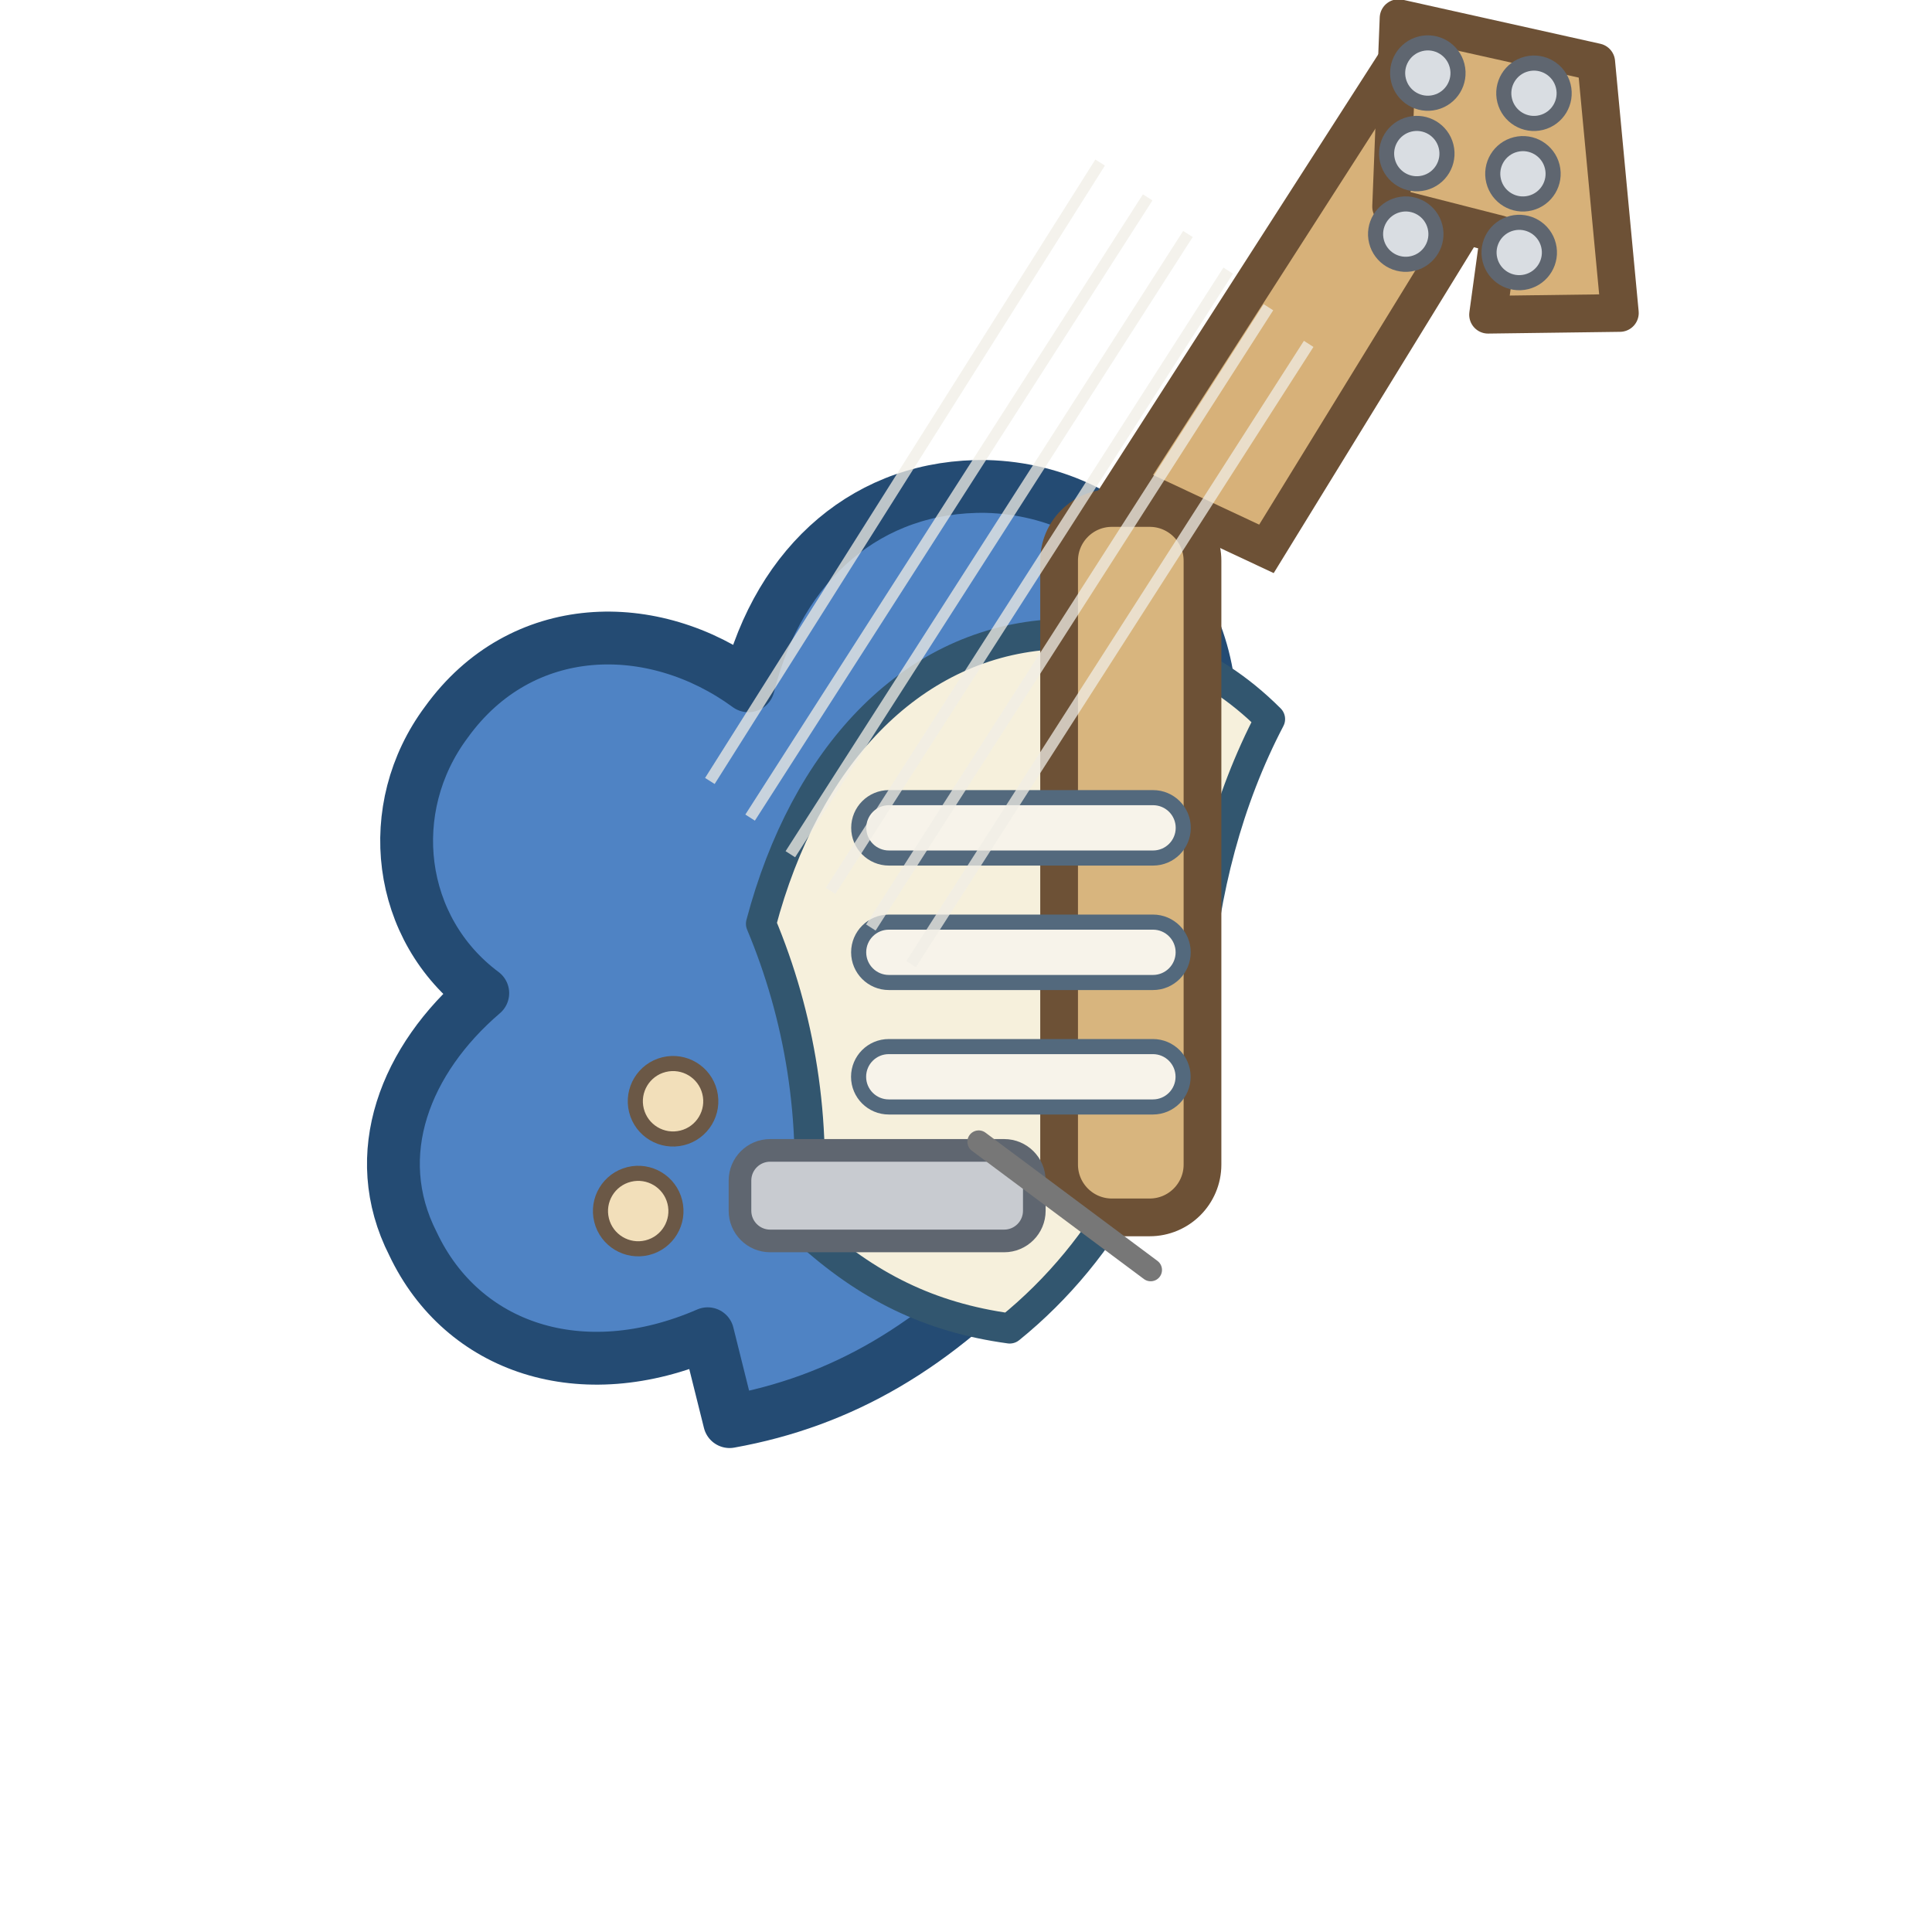
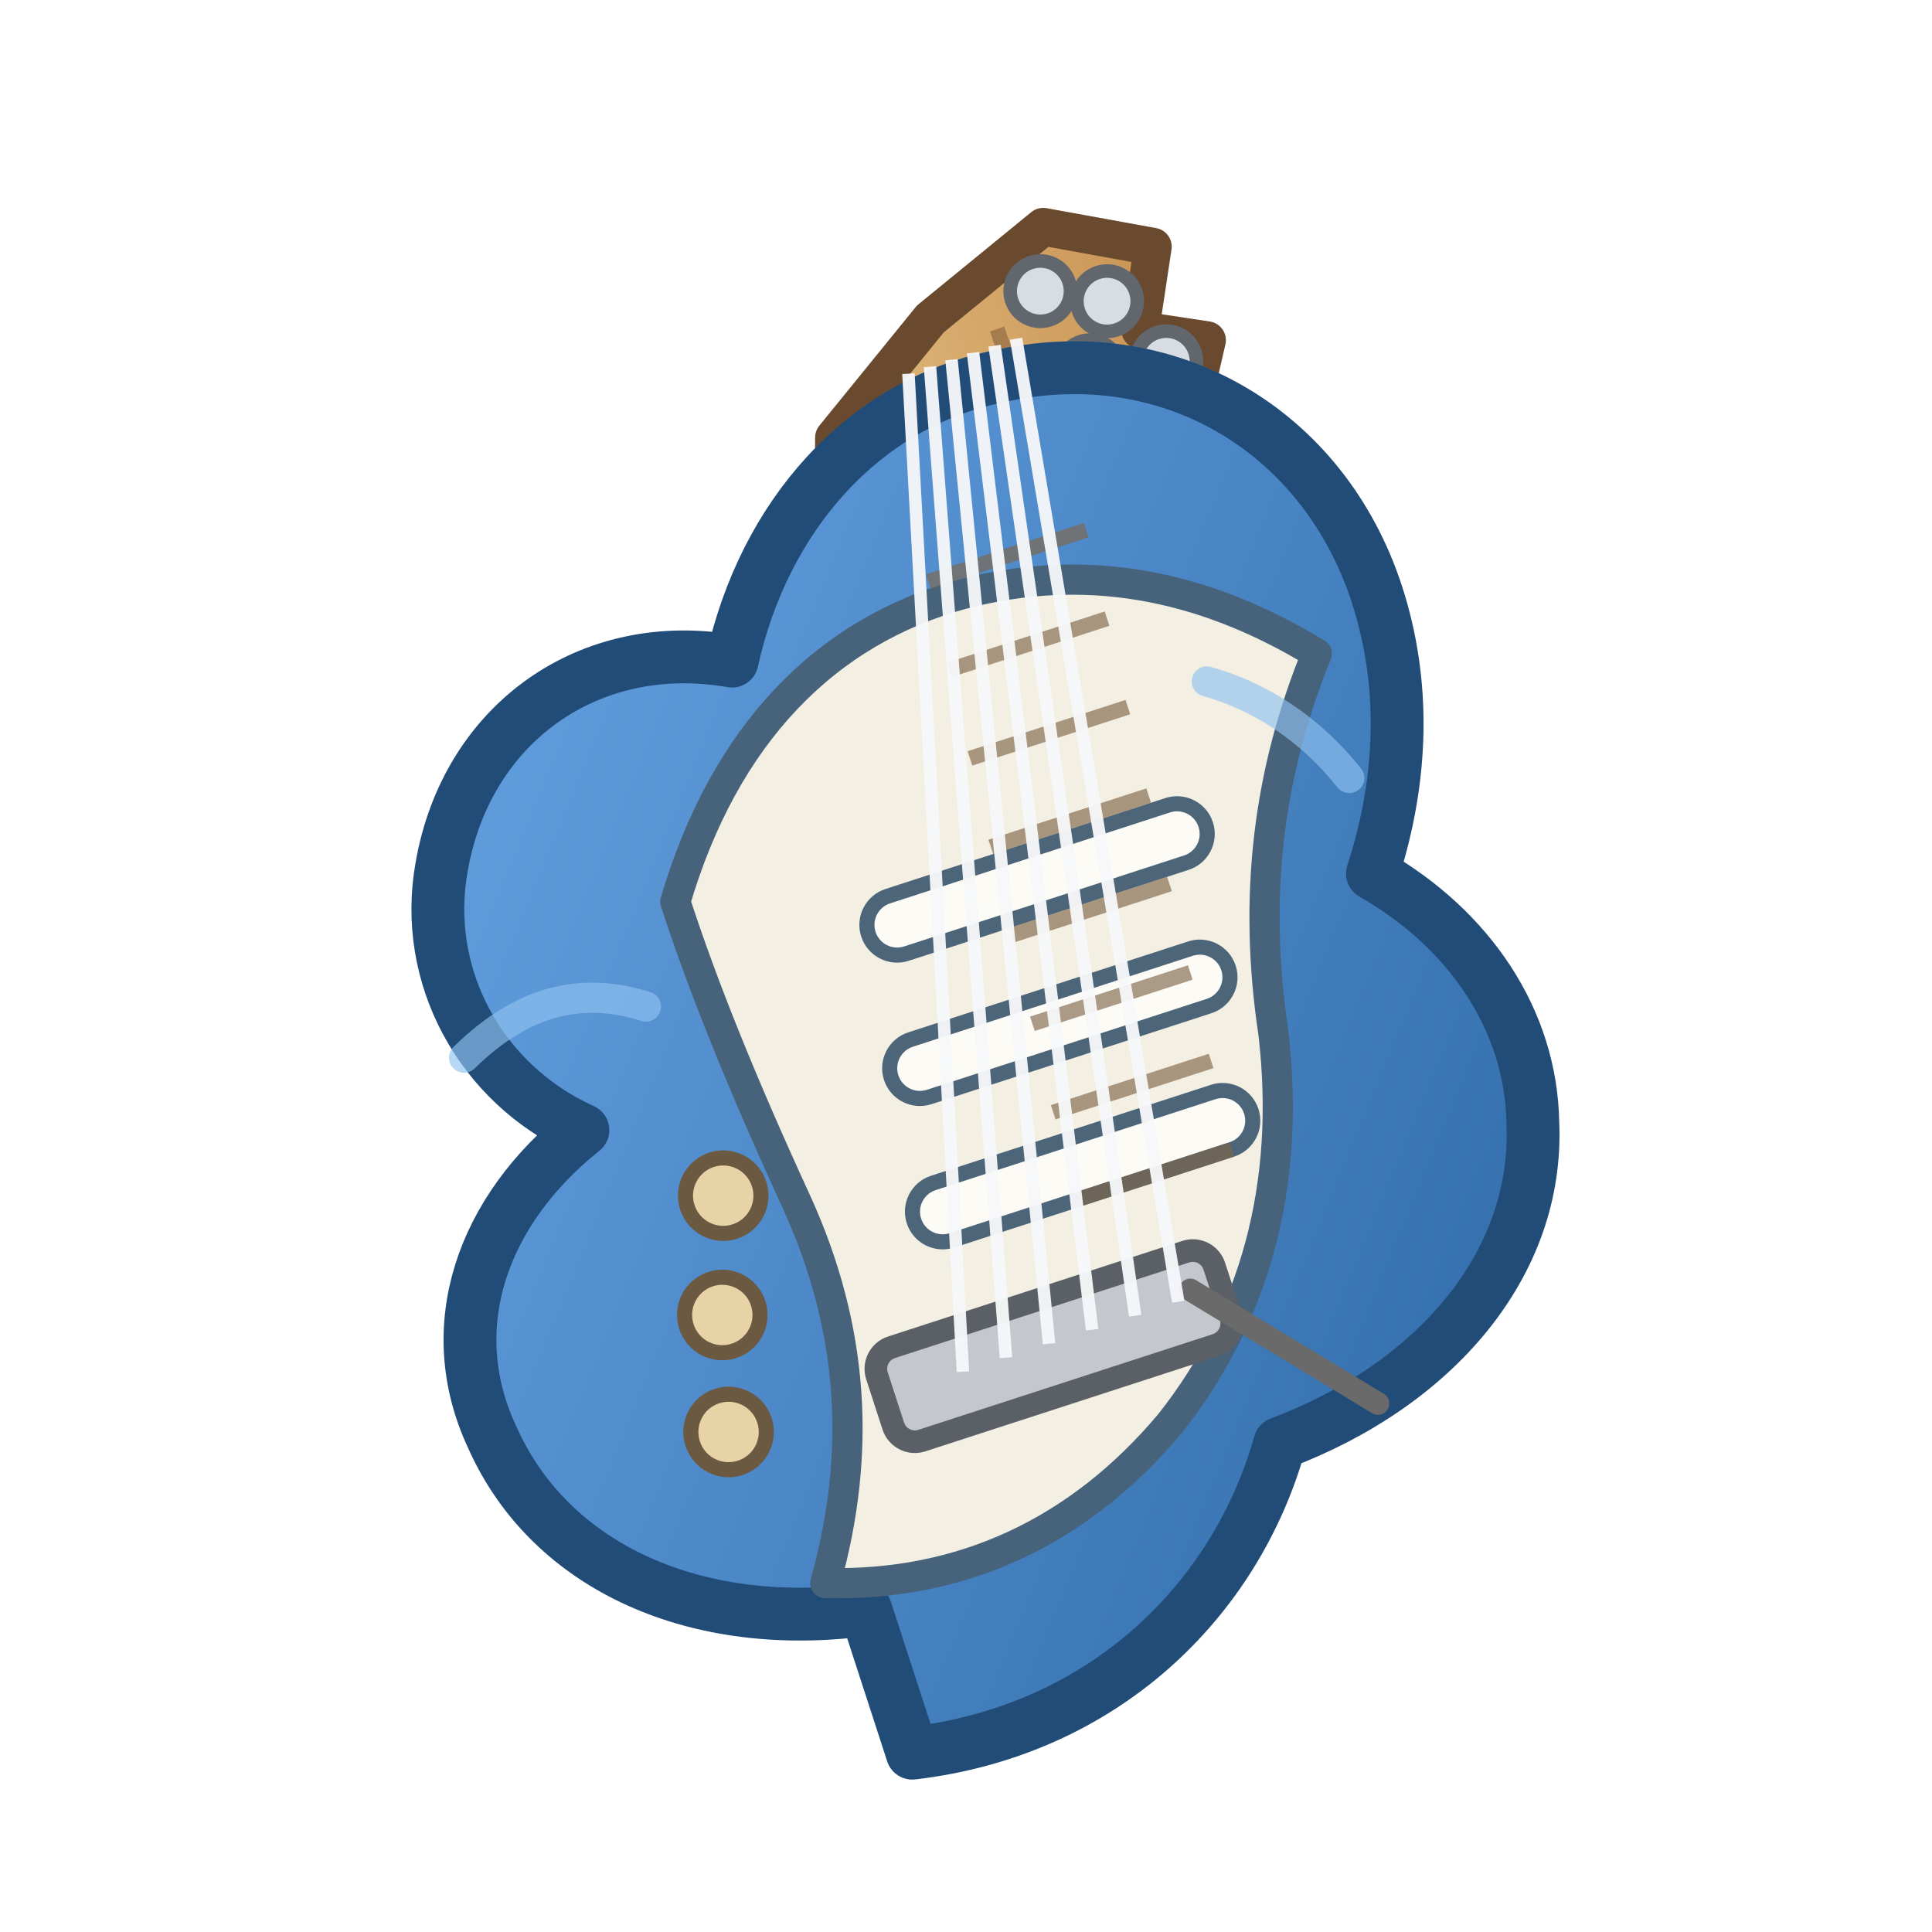
- <svg xmlns="http://www.w3.org/2000/svg" viewBox="0 0 256 256" role="img" aria-label="Blue Strat style electric guitar">
-   <g transform="rotate(-14 128 128)">
-     <path d="M83 167c-18 3-32-6-35-21-3-13 5-24 17-30-9-11-7-27 4-36 13-11 30-7 40 5 8-15 22-22 37-18 18 5 27 24 20 41l-8 18c-7 17-18 31-31 40-15 10-29 14-44 13z" fill="#4f83c4" stroke="#244b73" stroke-width="7" stroke-linejoin="round" />
-     <path d="M103 116c11-20 28-31 46-28 11 2 20 8 26 18-8 9-14 20-18 32-8 18-20 31-35 38-10-4-17-10-23-19 5-14 6-28 4-41z" fill="#f6f0dc" stroke="#32566f" stroke-width="4" stroke-linejoin="round" />
-     <rect x="143" y="73" width="19" height="94" rx="7" transform="rotate(14 152.5 120)" fill="#d8b57e" stroke="#6d5136" stroke-width="5" />
-     <path d="M164 71l52-49 15 12-51 50z" fill="#d7b179" stroke="#6d5136" stroke-width="5" />
-     <path d="M214 20l24 12-5 33-17-4 4-10-13-7z" fill="#d7b179" stroke="#6d5136" stroke-width="5" stroke-linejoin="round" />
-     <g fill="#d9dde2" stroke="#5f6670" stroke-width="2">
-       <circle cx="229" cy="34" r="4" />
-       <circle cx="225" cy="44" r="4" />
-       <circle cx="222" cy="54" r="4" />
-       <circle cx="216" cy="28" r="4" />
-       <circle cx="212" cy="38" r="4" />
-       <circle cx="208" cy="48" r="4" />
+ <svg xmlns="http://www.w3.org/2000/svg" viewBox="0 0 256 256" role="img" aria-label="Blue Strat style electric guitar sticker">
+   <defs>
+     <linearGradient id="bodyBlue" x1="0" y1="0" x2="1" y2="1">
+       <stop offset="0" stop-color="#6aa7e8" />
+       <stop offset="1" stop-color="#2d67a5" />
+     </linearGradient>
+     <linearGradient id="neckWood" x1="0" y1="0" x2="1" y2="0">
+       <stop offset="0" stop-color="#e2bd80" />
+       <stop offset="1" stop-color="#c89253" />
+     </linearGradient>
+   </defs>
+   <g transform="rotate(-18 128 128)">
+     <path d="M150 45l18-7 13 7-5 10 8 4-6 10-16 6-4 105h-20l5-105-14-7 4-12z" fill="url(#neckWood)" stroke="#6a4a2e" stroke-width="5" stroke-linejoin="round" />
+     <path d="M152 52l2 124" stroke="#7b5a39" stroke-width="2" opacity=".8" />
+     <path d="M158 49l2 127" stroke="#7b5a39" stroke-width="2" opacity=".55" />
+     <g fill="#d8dde4" stroke="#62676e" stroke-width="1.8">
+       <circle cx="165" cy="46" r="4" />
+       <circle cx="173" cy="50" r="4" />
+       <circle cx="168" cy="58" r="4" />
+       <circle cx="178" cy="60" r="4" />
+       <circle cx="169" cy="67" r="4" />
+       <circle cx="177" cy="69" r="4" />
    </g>
-     <g fill="#f7f3ea" stroke="#53697d" stroke-width="2">
-       <rect x="118" y="108" width="43" height="8" rx="4" transform="rotate(14 139.5 112)" />
-       <rect x="114" y="124" width="43" height="8" rx="4" transform="rotate(14 135.5 128)" />
-       <rect x="110" y="140" width="43" height="8" rx="4" transform="rotate(14 131.5 144)" />
+     <path d="M89 205c-22-4-38-18-40-37-2-16 8-29 24-35-11-10-14-26-7-39 9-17 28-23 45-14 10-17 27-27 45-25 23 2 39 20 39 43 0 12-4 24-12 35 10 11 14 25 10 38-5 18-23 29-45 30-12 18-34 29-59 24z" fill="url(#bodyBlue)" stroke="#214c78" stroke-width="7" stroke-linejoin="round" />
+     <path d="M94 108c13-19 30-28 49-27 16 1 30 8 42 22-11 13-18 28-21 46-4 20-14 35-29 45-16 10-33 12-50 6 10-15 14-31 12-49-2-17-3-31-3-43z" fill="#f4efe3" stroke="#47627b" stroke-width="4" stroke-linejoin="round" />
+     <g fill="#fcfbf6" stroke="#4d6578" stroke-width="2">
+       <rect x="117" y="116" width="47" height="8" rx="4" />
+       <rect x="114" y="135" width="47" height="8" rx="4" />
+       <rect x="111" y="154" width="47" height="8" rx="4" />
    </g>
-     <rect x="91" y="149" width="39" height="12" rx="4" transform="rotate(14 110.5 155)" fill="#c8cbd0" stroke="#5f6670" stroke-width="3" />
-     <circle cx="86" cy="136" r="5" fill="#f2dfba" stroke="#6b5846" stroke-width="2" />
-     <circle cx="78" cy="149" r="5" fill="#f2dfba" stroke="#6b5846" stroke-width="2" />
-     <path d="M124 151l18 22" stroke="#777" stroke-width="3" stroke-linecap="round" />
-     <path d="M101 96l70-67M105 102l71-67M109 108l71-67M113 114l71-67M117 120l71-67M121 126l71-67" stroke="#f0eee6" stroke-width="1.5" opacity=".75" />
+     <rect x="100" y="173" width="47" height="13" rx="3" fill="#c4c8ce" stroke="#5b6067" stroke-width="3" />
+     <path d="M143 178l19 22" stroke="#6a6a6a" stroke-width="3" stroke-linecap="round" />
+     <circle cx="88" cy="147" r="5" fill="#e7d3a6" stroke="#6c5941" stroke-width="2" />
+     <circle cx="83" cy="162" r="5" fill="#e7d3a6" stroke="#6c5941" stroke-width="2" />
+     <circle cx="79" cy="177" r="5" fill="#e7d3a6" stroke="#6c5941" stroke-width="2" />
+     <path d="M139 78h22M138 90h22M137 102h22M136 114h22M135 126h22M134 138h22M133 150h22M132 162h22" stroke="#7f6548" stroke-width="2" opacity=".65" />
+     <g fill="none" stroke="#f7f8fa" stroke-width="1.65" opacity=".95">
+       <path d="M145 51l-34 128" />
+       <path d="M148 51l-31 128" />
+       <path d="M151 51l-28 128" />
+       <path d="M154 51l-25 128" />
+       <path d="M157 51l-22 128" />
+       <path d="M160 51l-19 128" />
+     </g>
+     <path d="M61 119c10-5 18-4 25 1M170 102c6 4 11 10 14 18" fill="none" stroke="#8fc2ef" stroke-width="4" stroke-linecap="round" opacity=".65" />
  </g>
</svg>
